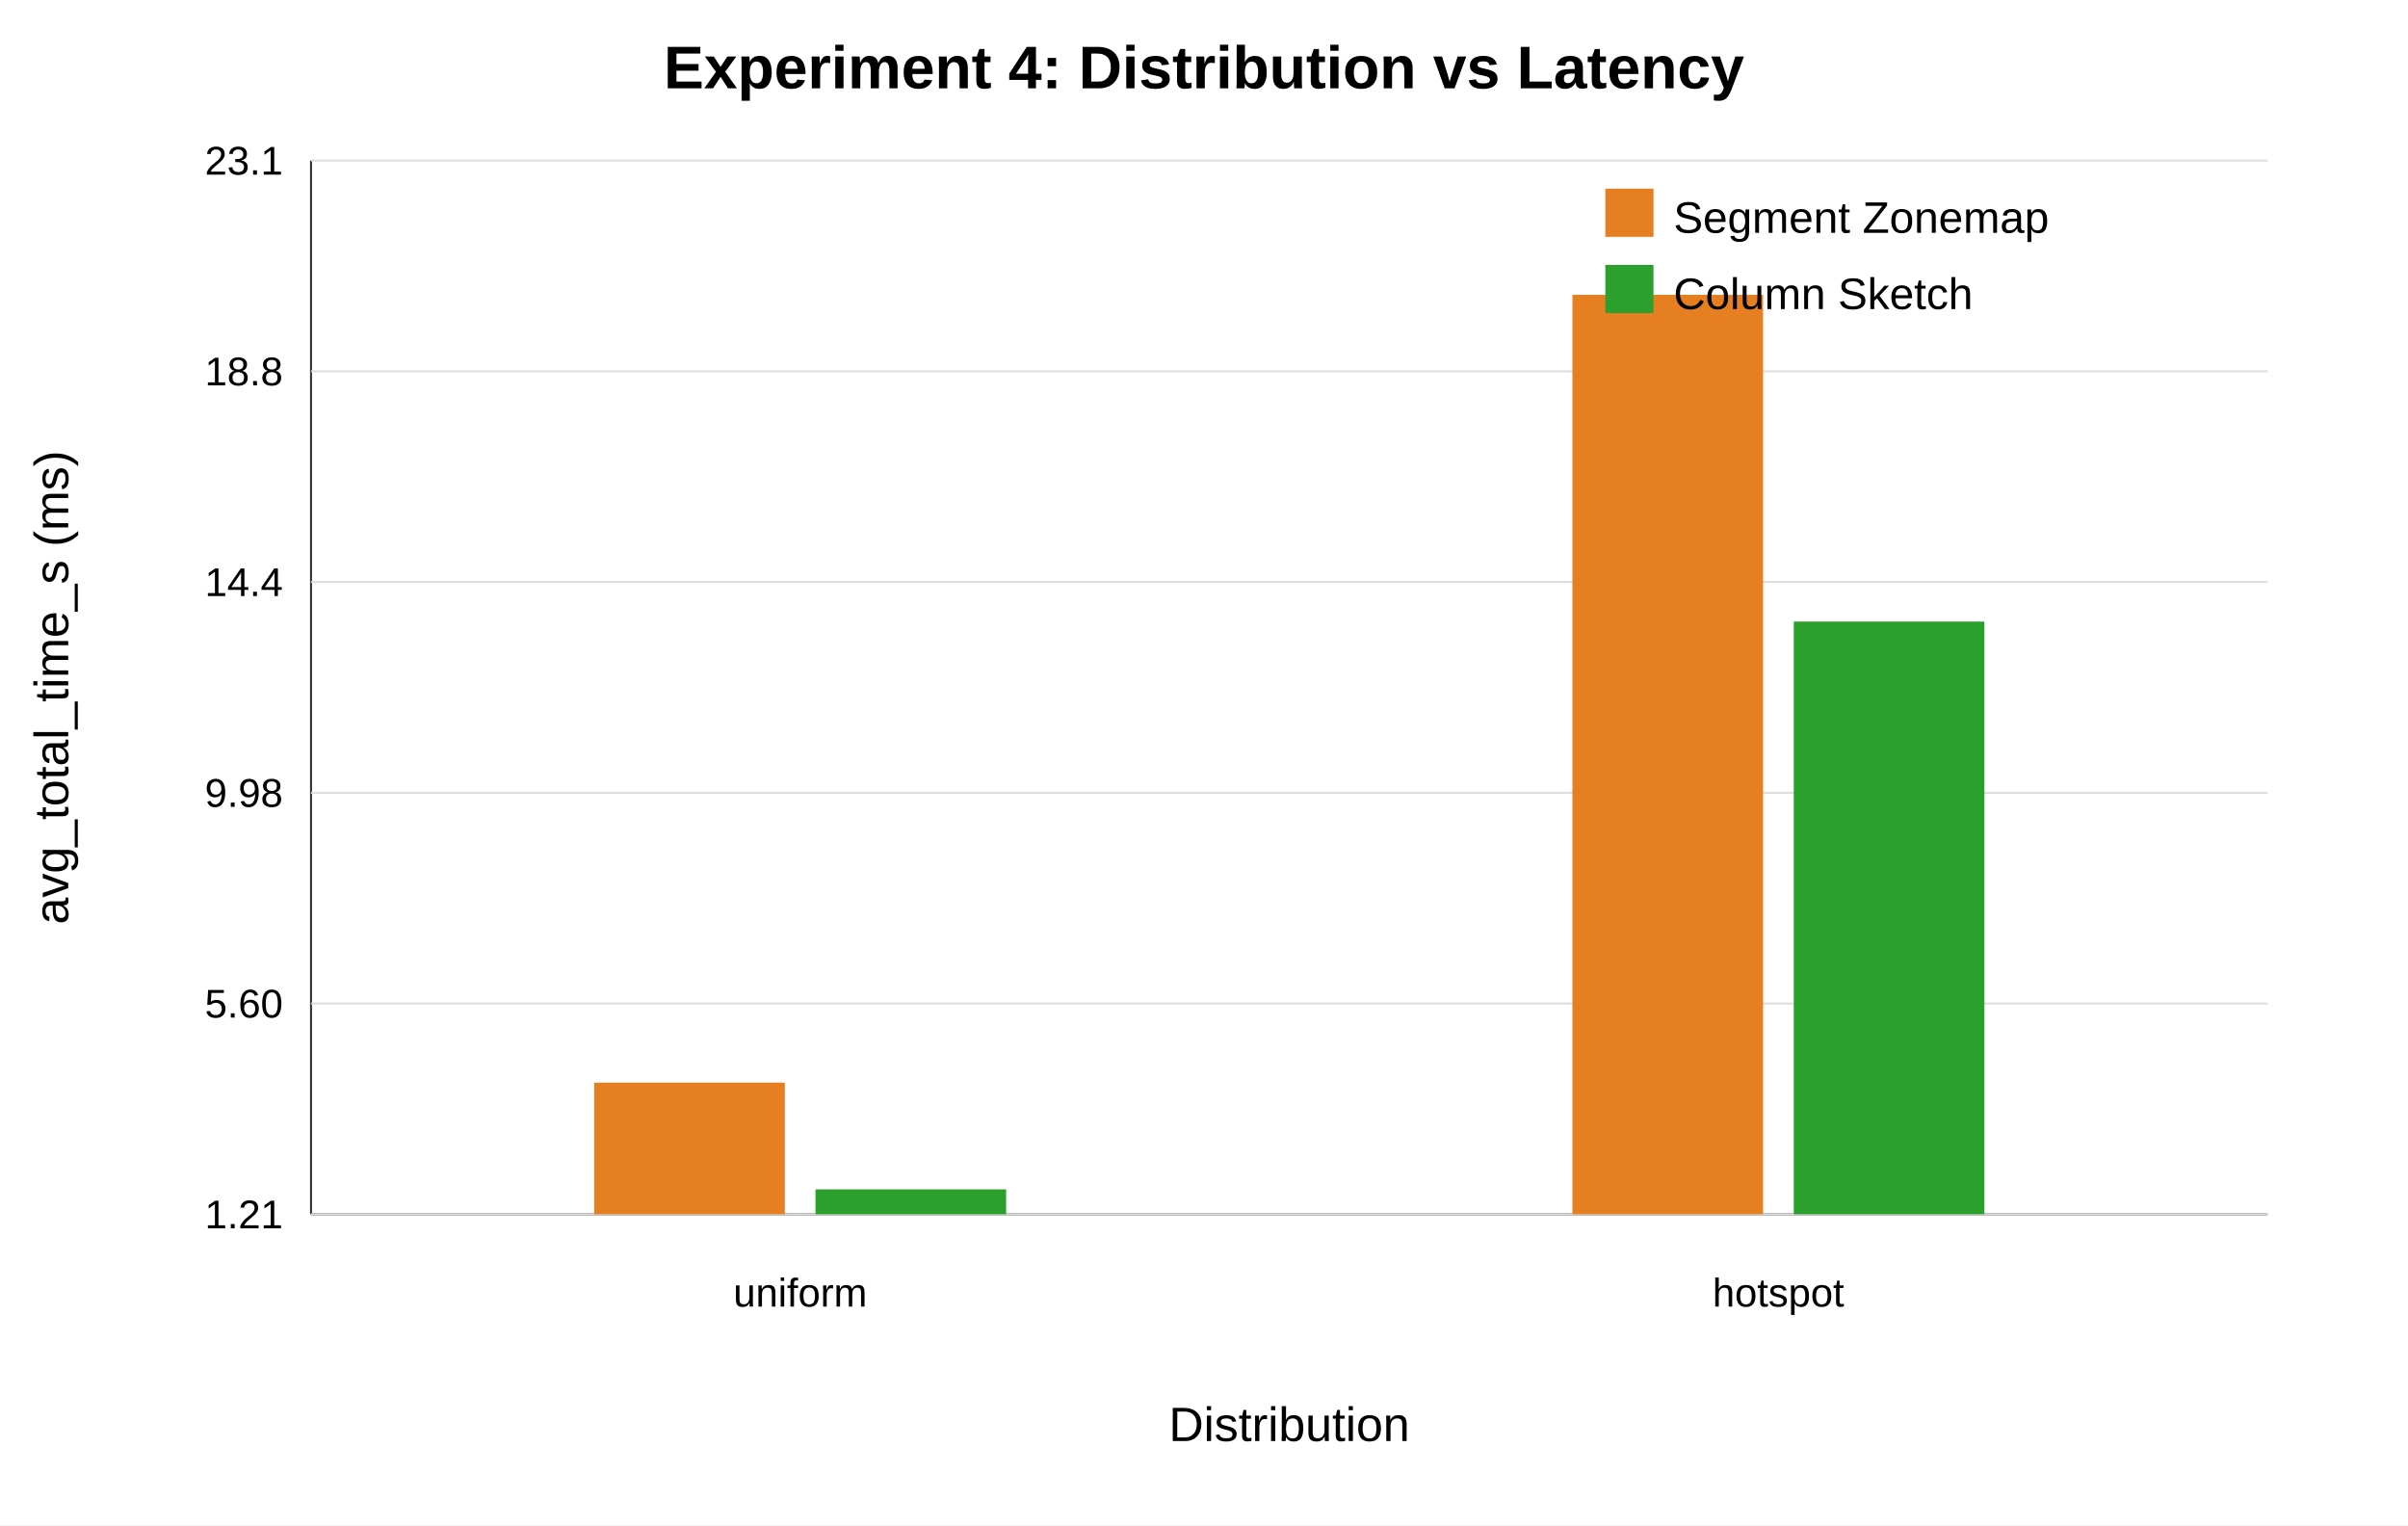
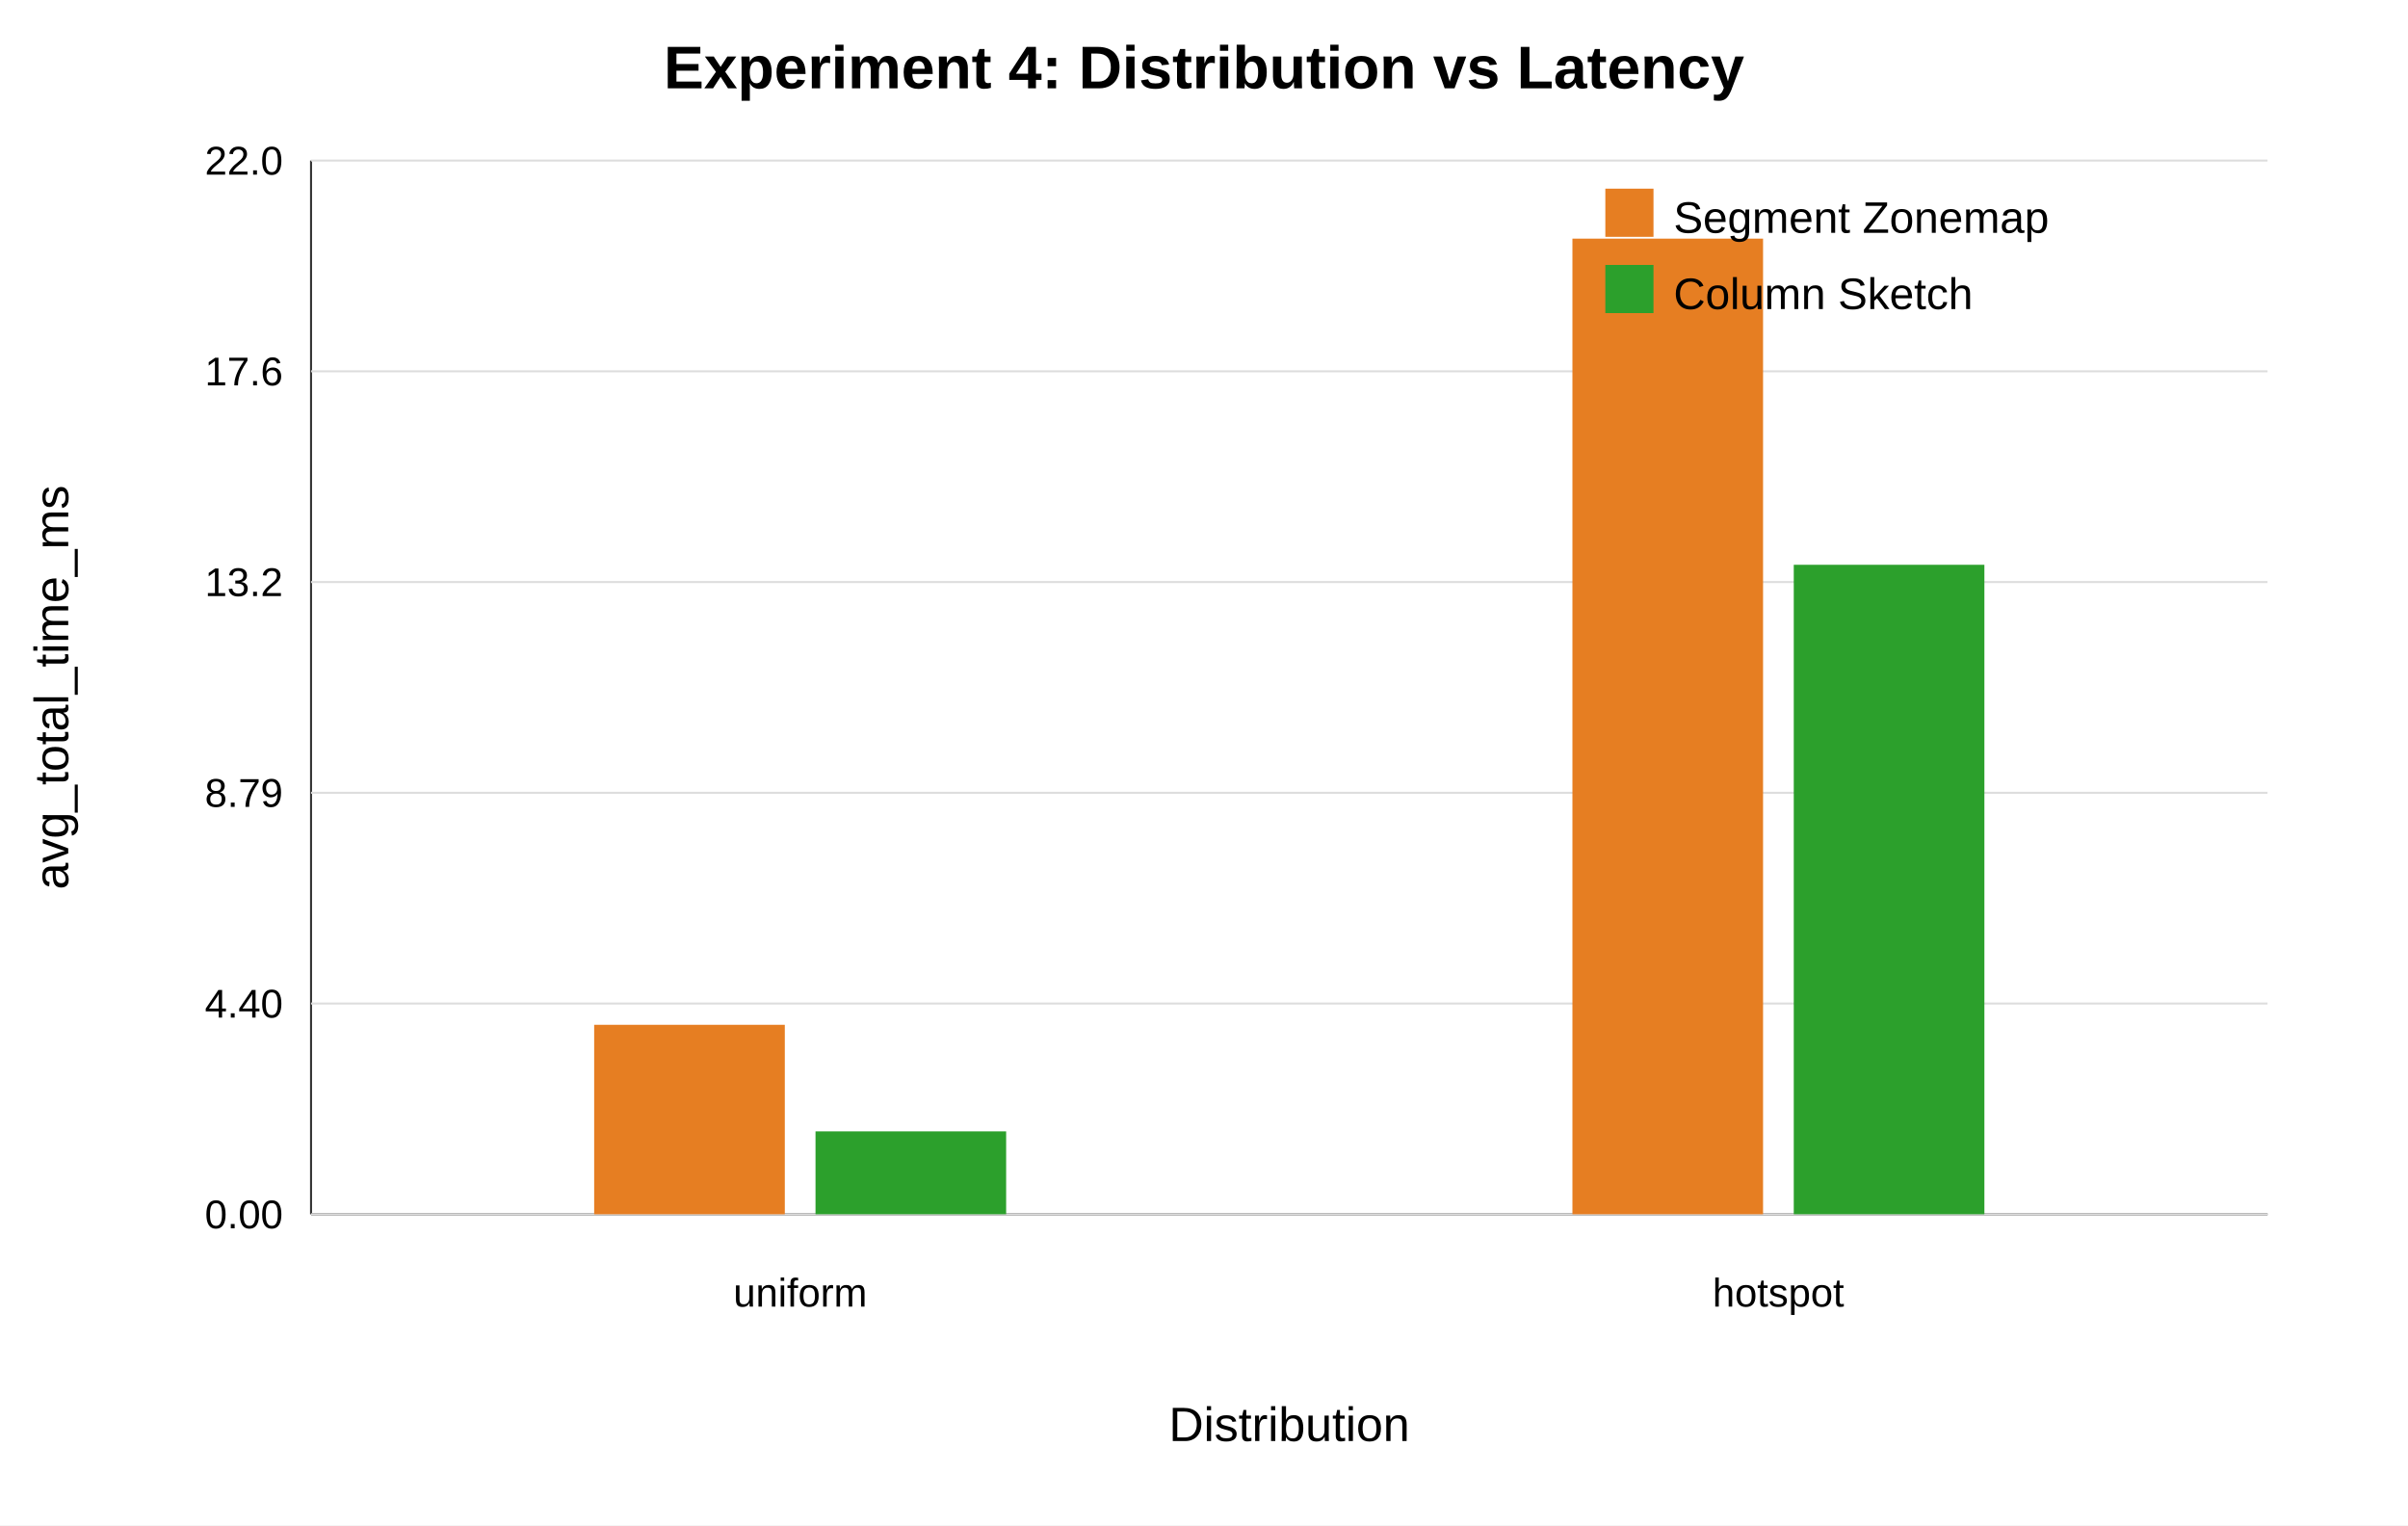
<svg xmlns="http://www.w3.org/2000/svg" width="1200" height="760" viewBox="0 0 1200 760">
  <rect width="100%" height="100%" fill="white" />
  <text x="600.0" y="44" text-anchor="middle" font-family="Arial" font-size="30" font-weight="600">Experiment 4: Distribution vs Latency</text>
  <line x1="155" y1="80" x2="155" y2="605" stroke="#333" />
  <line x1="155" y1="605" x2="1130" y2="605" stroke="#333" />
-   <text x="34" y="342.5" transform="rotate(-90 34 342.5)" text-anchor="middle" font-family="Arial" font-size="24">avg_total_time_s (ms)</text>
+   <text x="34" y="342.5" transform="rotate(-90 34 342.5)" text-anchor="middle" font-family="Arial" font-size="24">avg_total_time_ms</text>
  <text x="642.5" y="718" text-anchor="middle" font-family="Arial" font-size="24">Distribution</text>
  <line x1="155" y1="605.0" x2="1130" y2="605.0" stroke="#ddd" />
-   <text x="141" y="612.0" text-anchor="end" font-family="Arial" font-size="20">1.21</text>
+   <text x="141" y="612.0" text-anchor="end" font-family="Arial" font-size="20">0.00</text>
  <line x1="155" y1="500.0" x2="1130" y2="500.0" stroke="#ddd" />
-   <text x="141" y="507.0" text-anchor="end" font-family="Arial" font-size="20">5.60</text>
+   <text x="141" y="507.0" text-anchor="end" font-family="Arial" font-size="20">4.40</text>
  <line x1="155" y1="395.0" x2="1130" y2="395.0" stroke="#ddd" />
-   <text x="141" y="402.0" text-anchor="end" font-family="Arial" font-size="20">9.98</text>
+   <text x="141" y="402.0" text-anchor="end" font-family="Arial" font-size="20">8.79</text>
  <line x1="155" y1="290.0" x2="1130" y2="290.0" stroke="#ddd" />
-   <text x="141" y="297.0" text-anchor="end" font-family="Arial" font-size="20">14.4</text>
+   <text x="141" y="297.0" text-anchor="end" font-family="Arial" font-size="20">13.2</text>
  <line x1="155" y1="185.0" x2="1130" y2="185.0" stroke="#ddd" />
-   <text x="141" y="192.0" text-anchor="end" font-family="Arial" font-size="20">18.8</text>
+   <text x="141" y="192.0" text-anchor="end" font-family="Arial" font-size="20">17.6</text>
  <line x1="155" y1="80.0" x2="1130" y2="80.0" stroke="#ddd" />
-   <text x="141" y="87.0" text-anchor="end" font-family="Arial" font-size="20">23.1</text>
+   <text x="141" y="87.0" text-anchor="end" font-family="Arial" font-size="20">22.0</text>
  <text x="398.8" y="651" text-anchor="middle" font-family="Arial" font-size="20">uniform</text>
  <text x="886.2" y="651" text-anchor="middle" font-family="Arial" font-size="20">hotspot</text>
-   <rect x="296.1" y="539.4" width="95.0" height="65.6" fill="#e67e22" />
-   <rect x="783.6" y="146.9" width="95.0" height="458.1" fill="#e67e22" />
-   <rect x="406.4" y="592.6" width="95.0" height="12.4" fill="#2ca02c" />
-   <rect x="893.9" y="309.7" width="95.0" height="295.3" fill="#2ca02c" />
+   <rect x="296.1" y="510.6" width="95.0" height="94.4" fill="#e67e22" />
+   <rect x="783.6" y="118.9" width="95.0" height="486.1" fill="#e67e22" />
+   <rect x="406.4" y="563.7" width="95.0" height="41.3" fill="#2ca02c" />
+   <rect x="893.9" y="281.4" width="95.0" height="323.6" fill="#2ca02c" />
  <rect x="800" y="94" width="24" height="24" fill="#e67e22" />
  <text x="834" y="116" font-family="Arial" font-size="22">Segment Zonemap</text>
  <rect x="800" y="132" width="24" height="24" fill="#2ca02c" />
  <text x="834" y="154" font-family="Arial" font-size="22">Column Sketch</text>
</svg>
